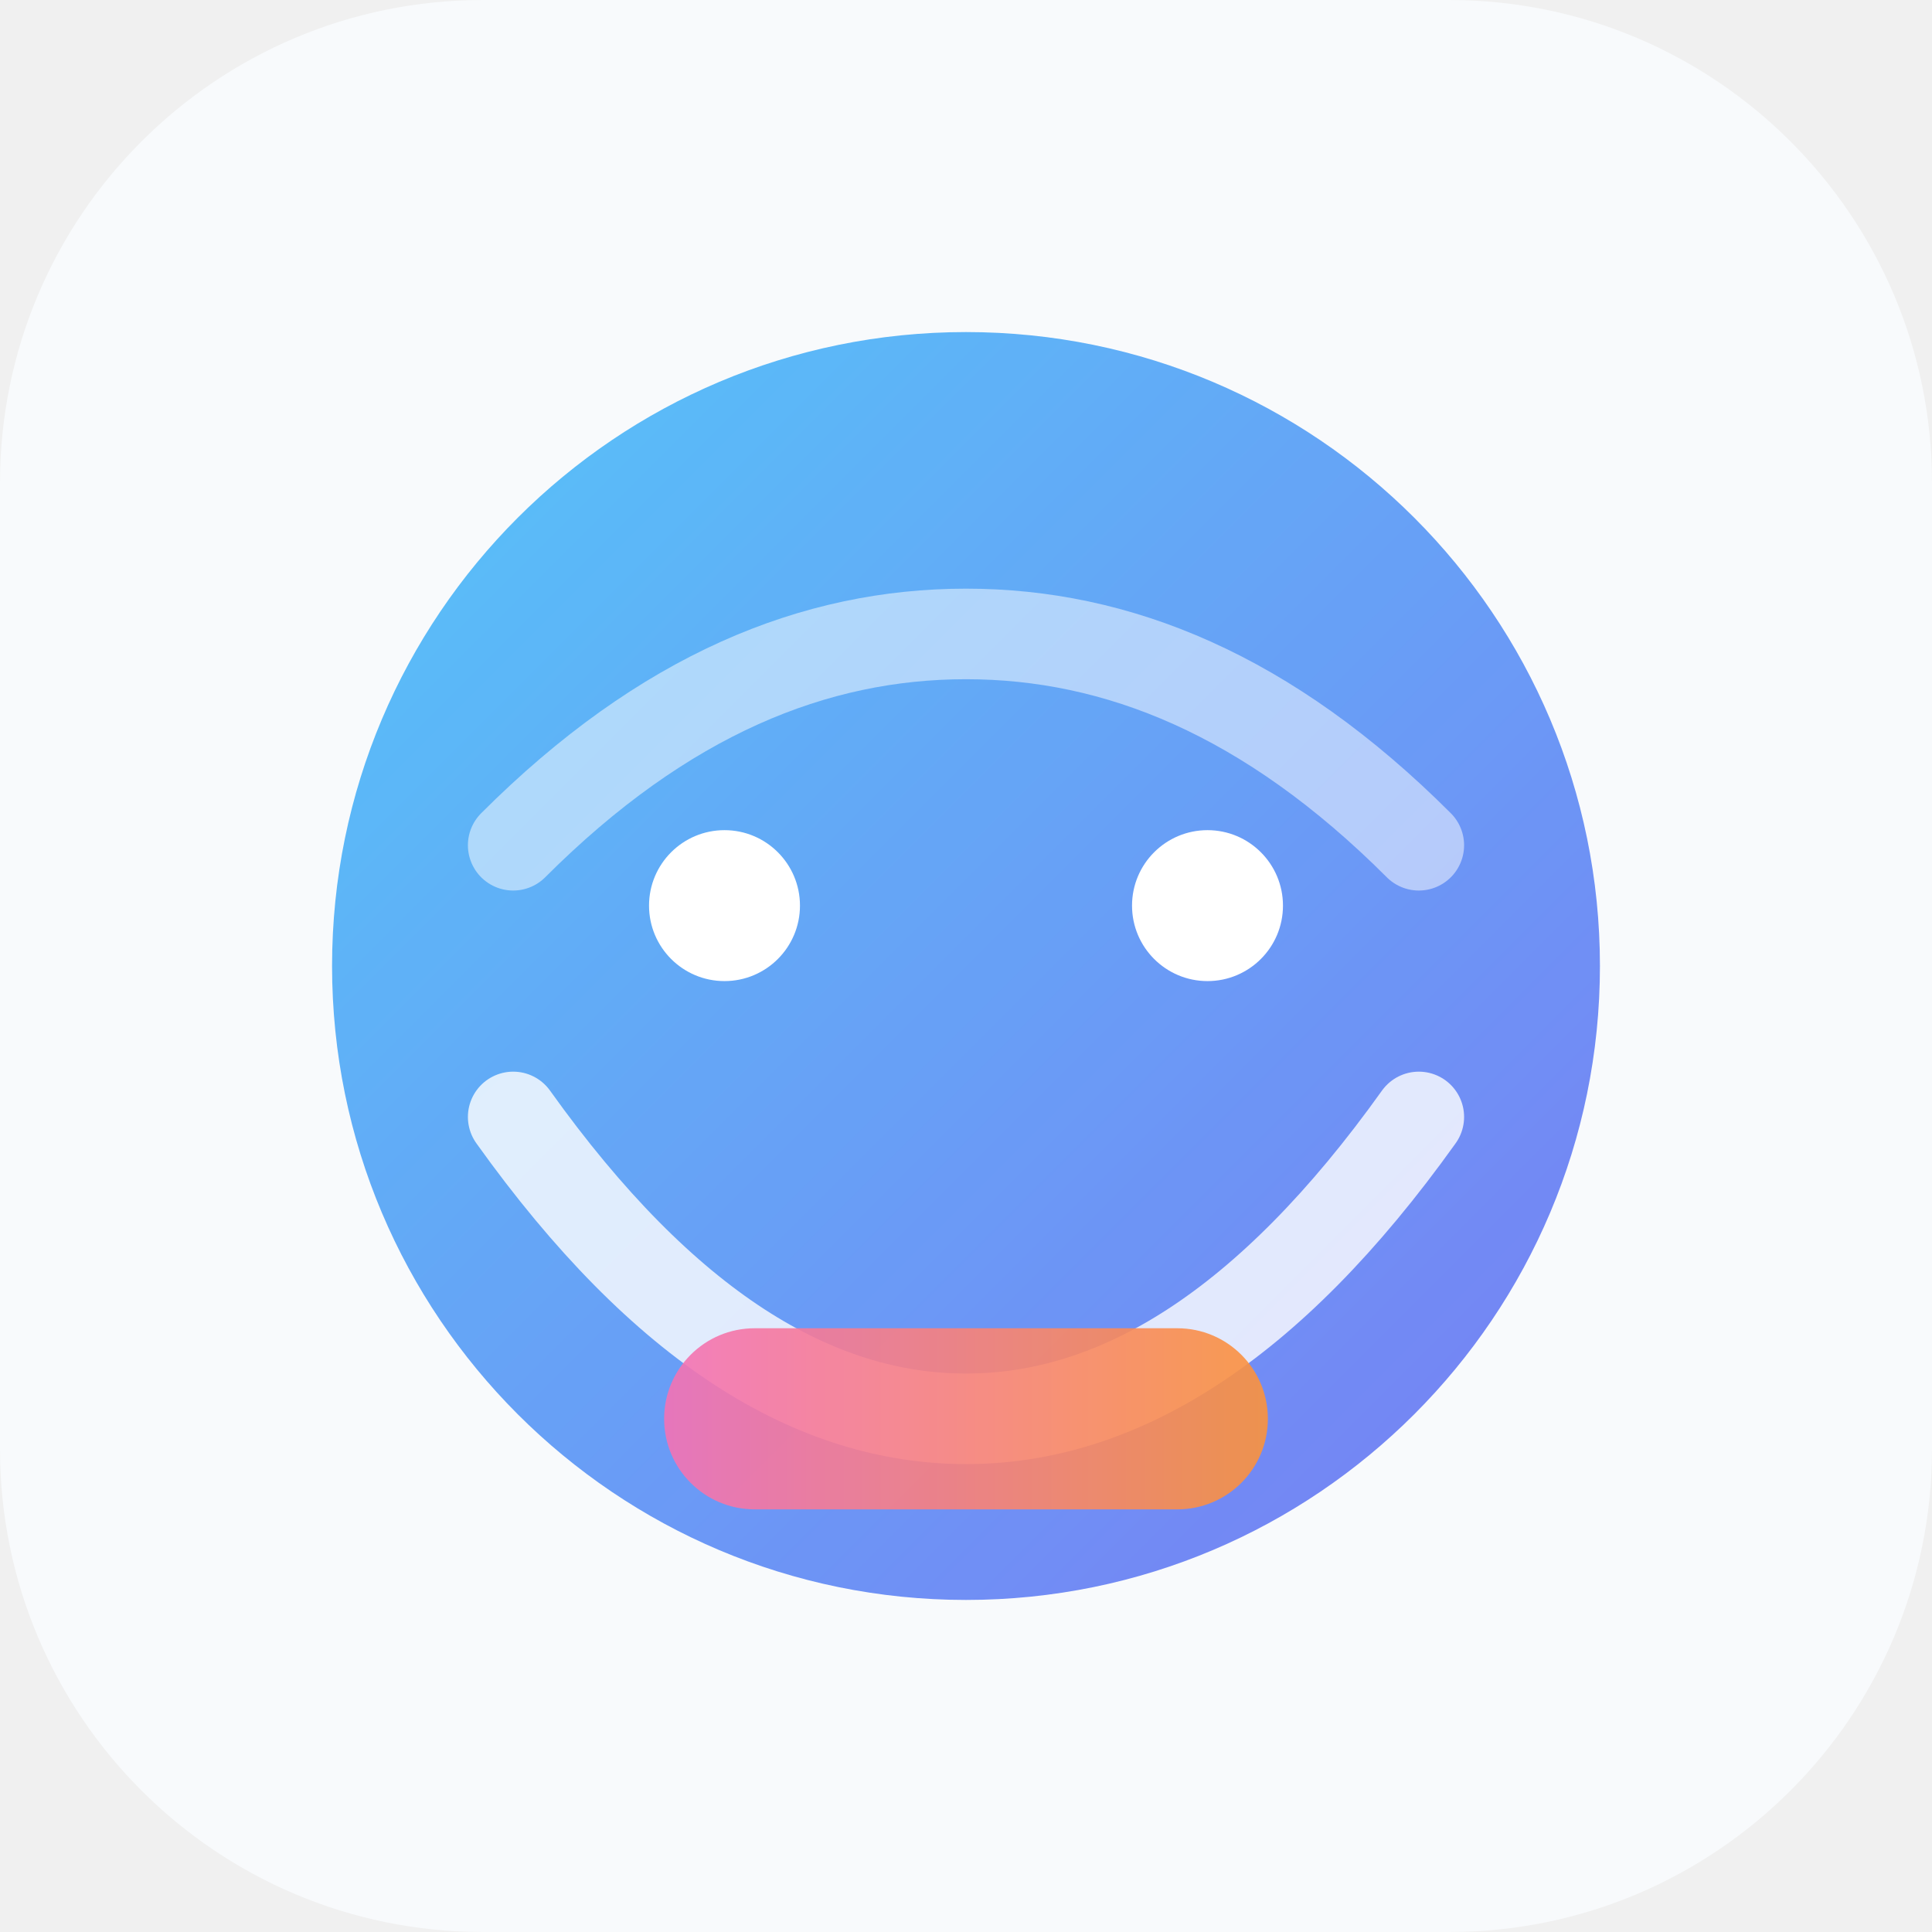
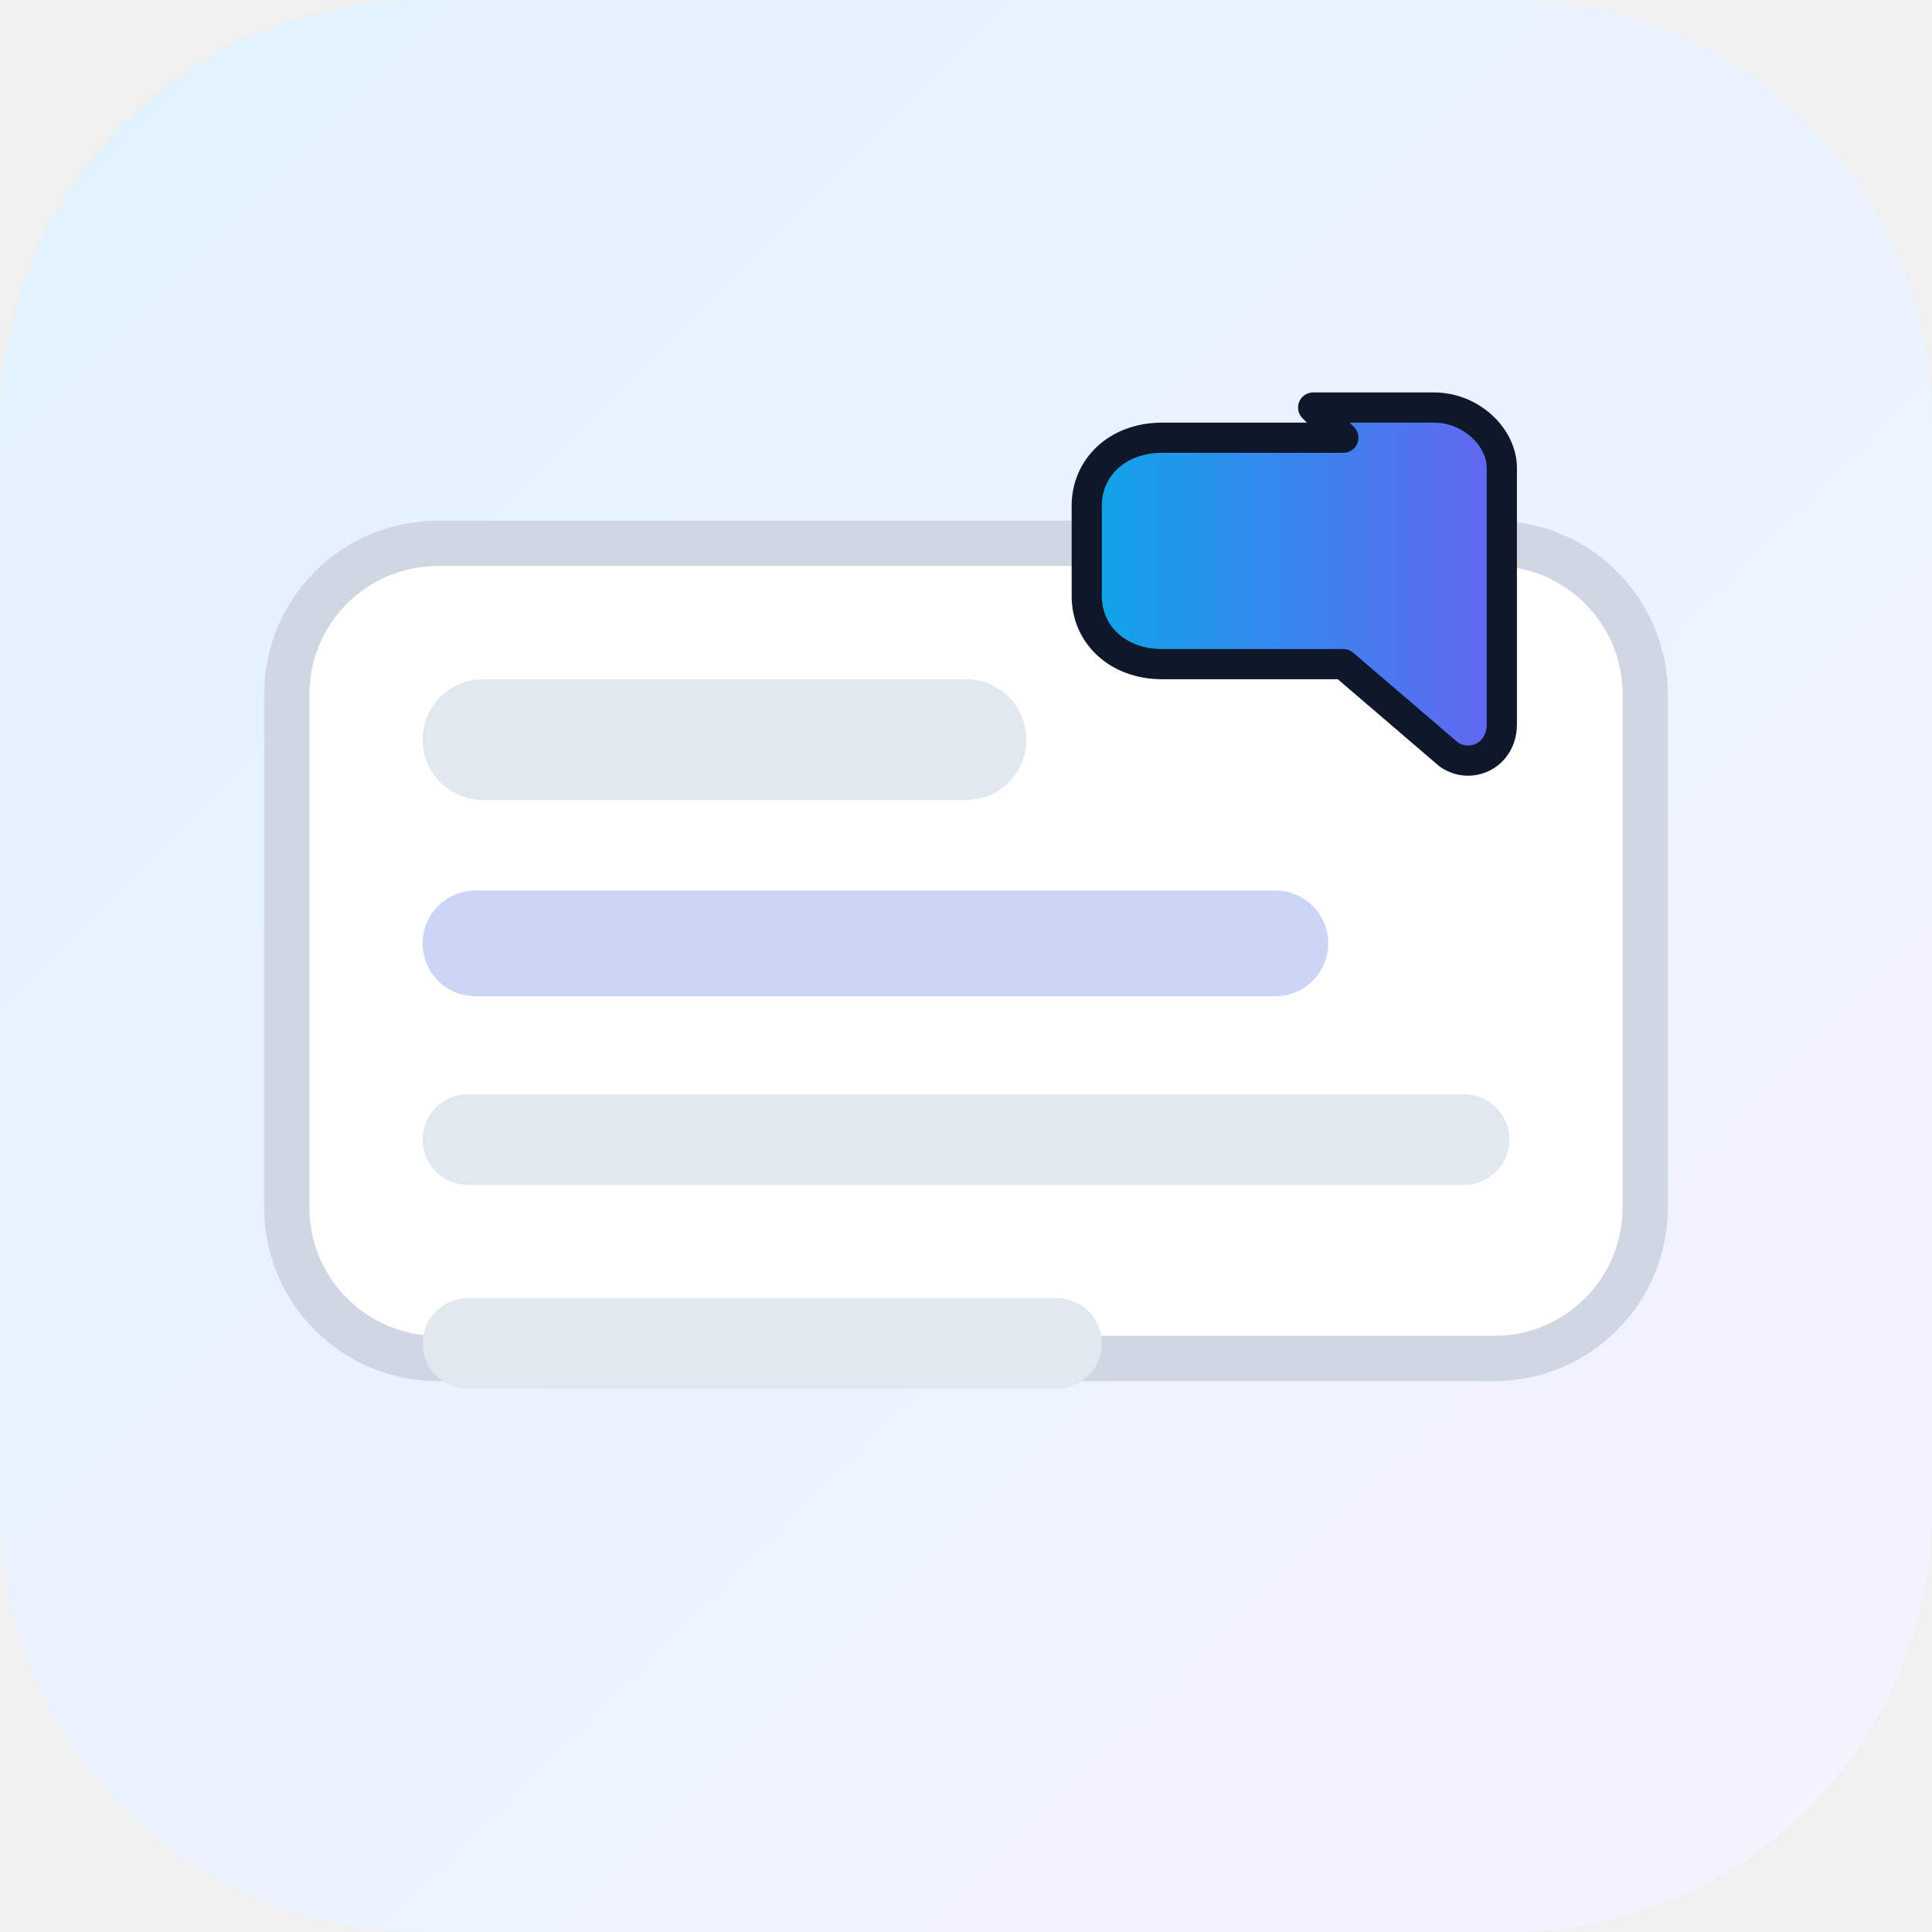
- <svg xmlns="http://www.w3.org/2000/svg" viewBox="0 0 128 128">
+ <svg xmlns="http://www.w3.org/2000/svg" viewBox="0 0 256 256">
  <defs>
-     <linearGradient id="grad" x1="0%" y1="0%" x2="100%" y2="100%">
-       <stop offset="0%" stop-color="#38bdf8" />
+     <linearGradient id="bg" x1="0%" y1="0%" x2="100%" y2="100%">
+       <stop offset="0%" stop-color="#e0f2fe" />
+       <stop offset="100%" stop-color="#f5f3ff" />
+     </linearGradient>
+     <linearGradient id="accent" x1="0%" y1="0%" x2="100%" y2="0%">
+       <stop offset="0%" stop-color="#0ea5e9" />
      <stop offset="100%" stop-color="#6366f1" />
    </linearGradient>
-     <linearGradient id="grad2" x1="0%" y1="0%" x2="100%" y2="0%">
-       <stop offset="0%" stop-color="#f472b6" />
-       <stop offset="100%" stop-color="#fb923c" />
-     </linearGradient>
  </defs>
-   <rect width="128" height="128" rx="32" fill="#f8fafc" />
-   <circle cx="64" cy="64" r="42" fill="url(#grad)" opacity="0.85" />
-   <path d="M34 74c10 14 20 20 30 20s20-6 30-20" fill="none" stroke="white" stroke-width="6" stroke-linecap="round" opacity="0.8" />
-   <path d="M34 56c10-10 20-14 30-14s20 4 30 14" fill="none" stroke="white" stroke-width="6" stroke-linecap="round" opacity="0.5" />
-   <circle cx="48" cy="60" r="5" fill="white" />
-   <circle cx="80" cy="60" r="5" fill="white" />
-   <rect x="44" y="88" width="40" height="12" rx="6" fill="url(#grad2)" opacity="0.9" />
+   <rect width="256" height="256" rx="56" fill="url(#bg)" />
+   <g transform="translate(38 48)">
+     <rect x="0" y="24" width="180" height="108" rx="20" fill="#fff" stroke="#d0d7e2" stroke-width="6" />
+     <rect x="18" y="42" width="80" height="16" rx="8" fill="#e2e8f0" />
+     <rect x="18" y="70" width="120" height="14" rx="7" fill="#cbd5f5" />
+     <rect x="18" y="97" width="144" height="12" rx="6" fill="#e2e8f0" />
+     <rect x="18" y="124" width="90" height="12" rx="6" fill="#e2e8f0" />
+     <path d="M140 10h-24c-6 0-10 4-10 9v12c0 5 4 9 10 9h24l14 12c3 2 7 0 7-4V14c0-4-4-8-9-8h-16z" fill="url(#accent)" stroke="#0f172a" stroke-width="4" stroke-linejoin="round" />
+   </g>
</svg>
